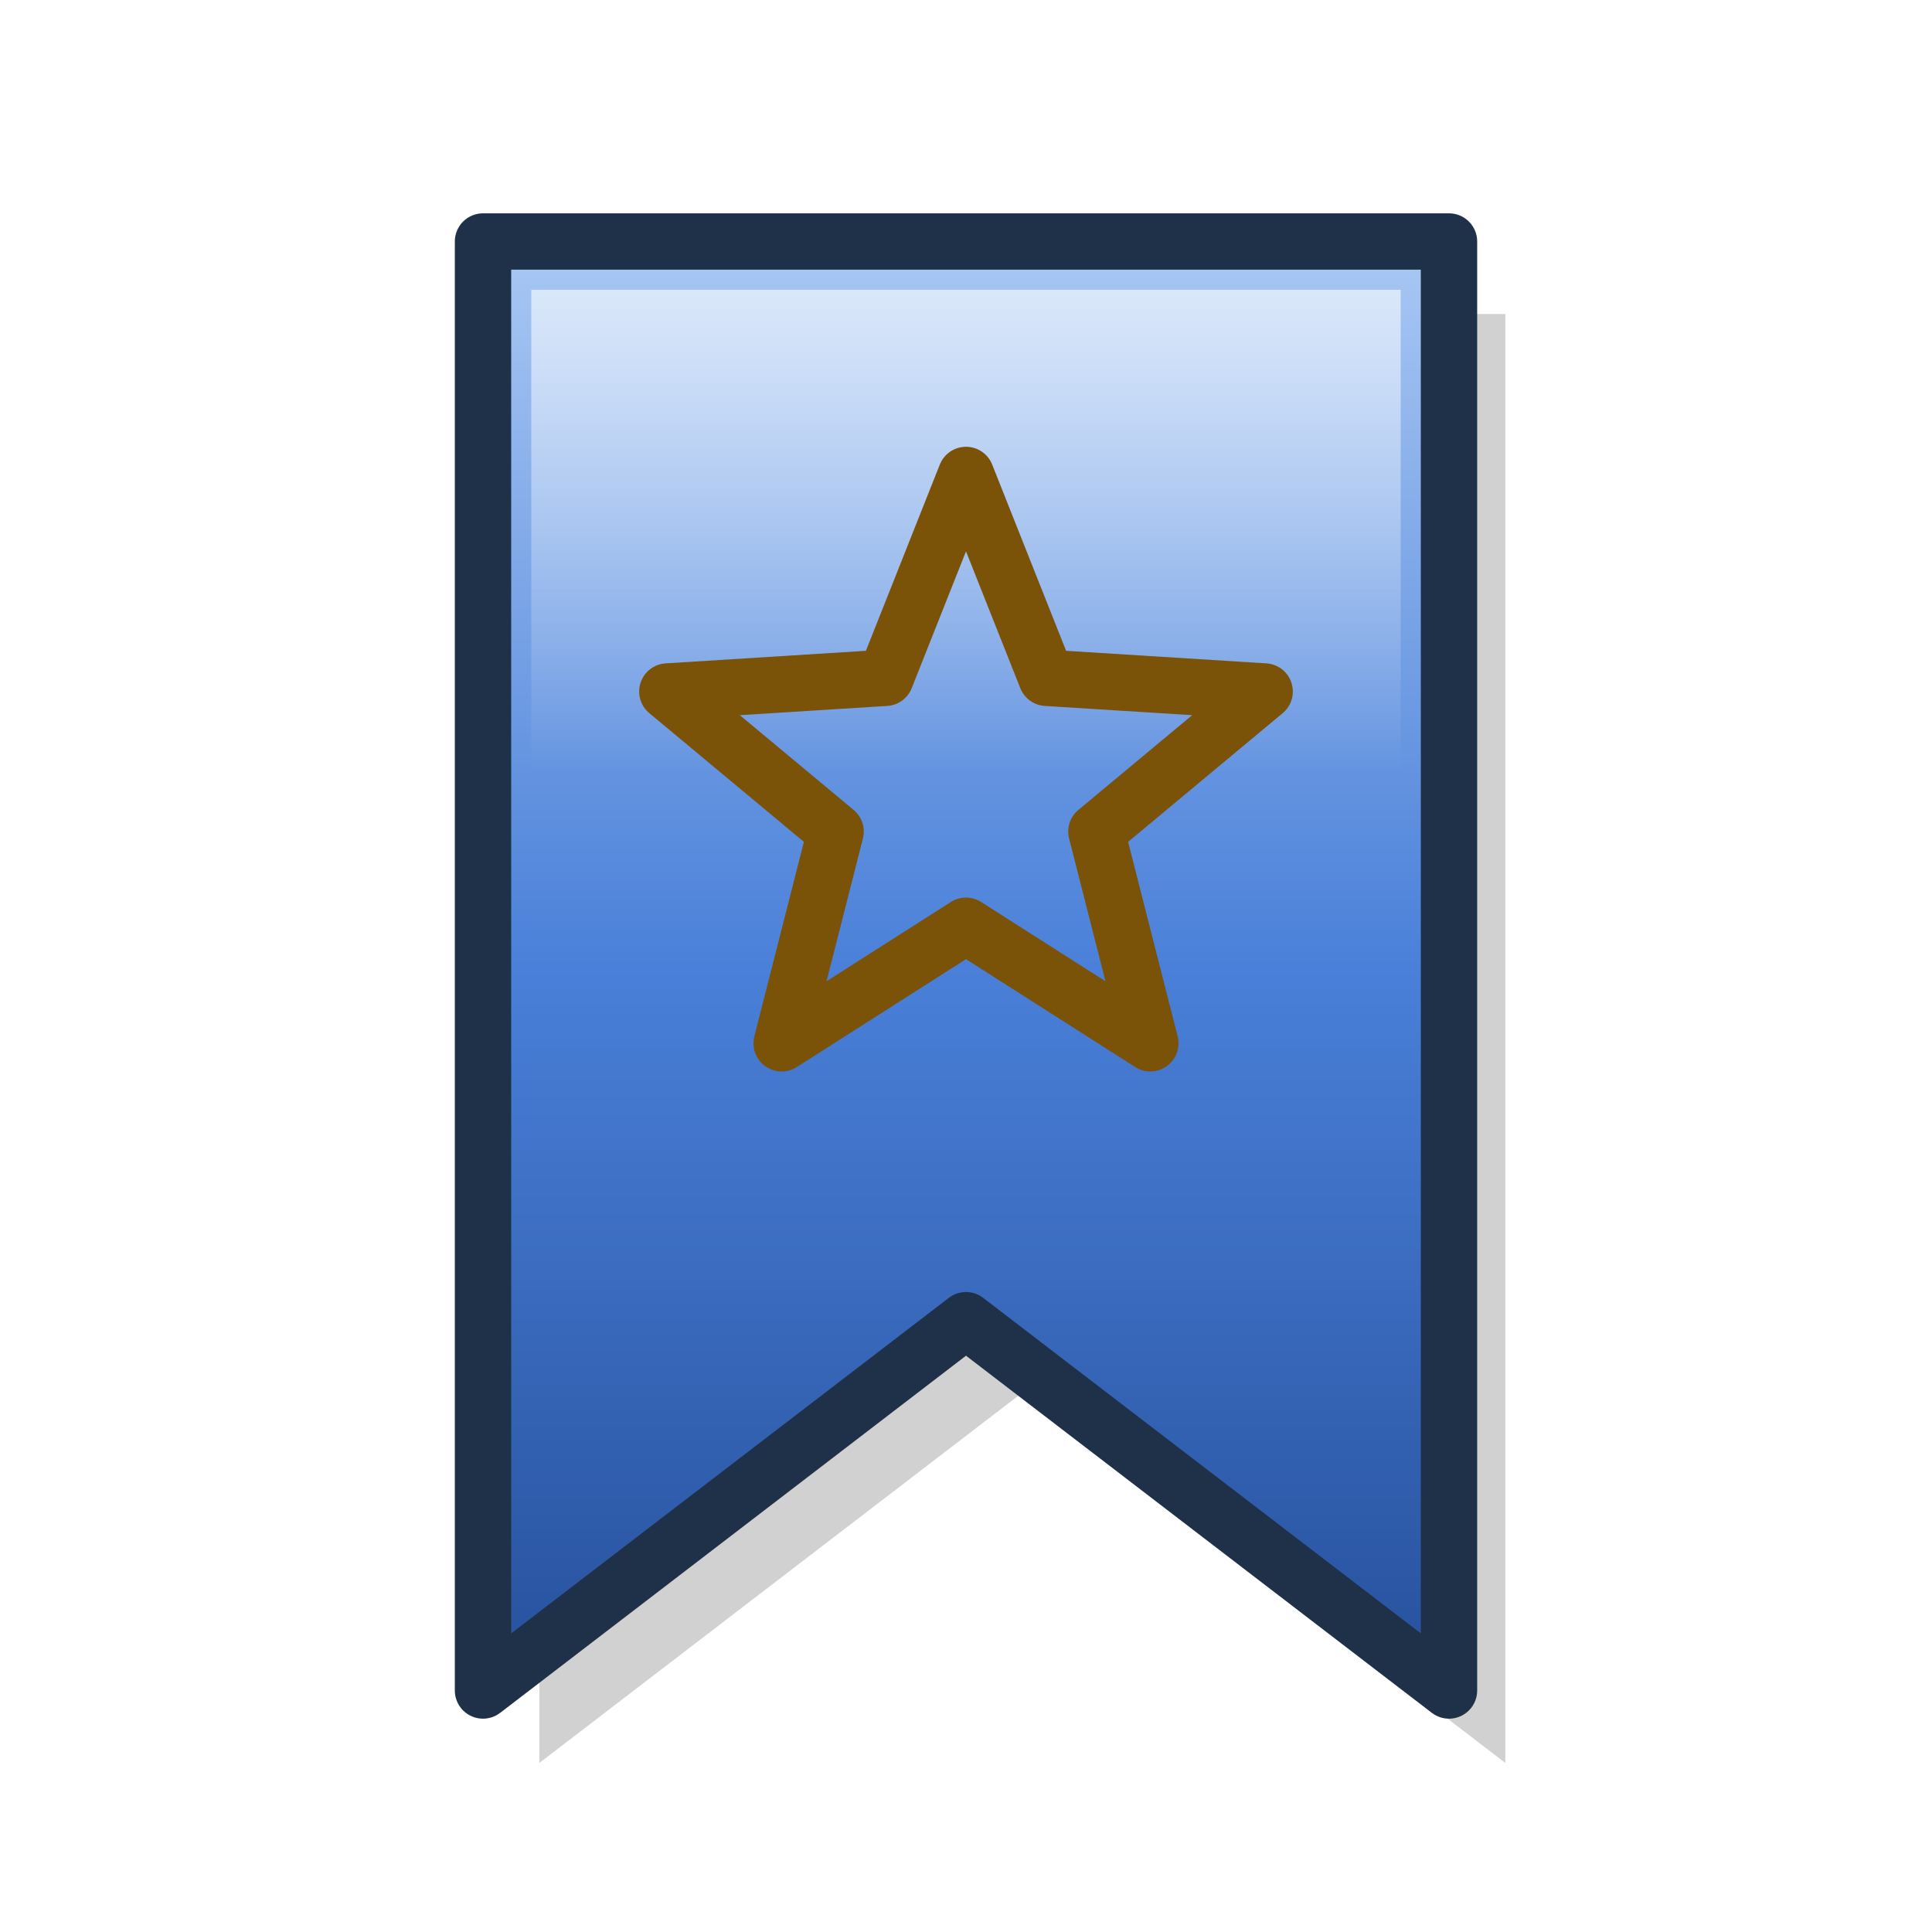
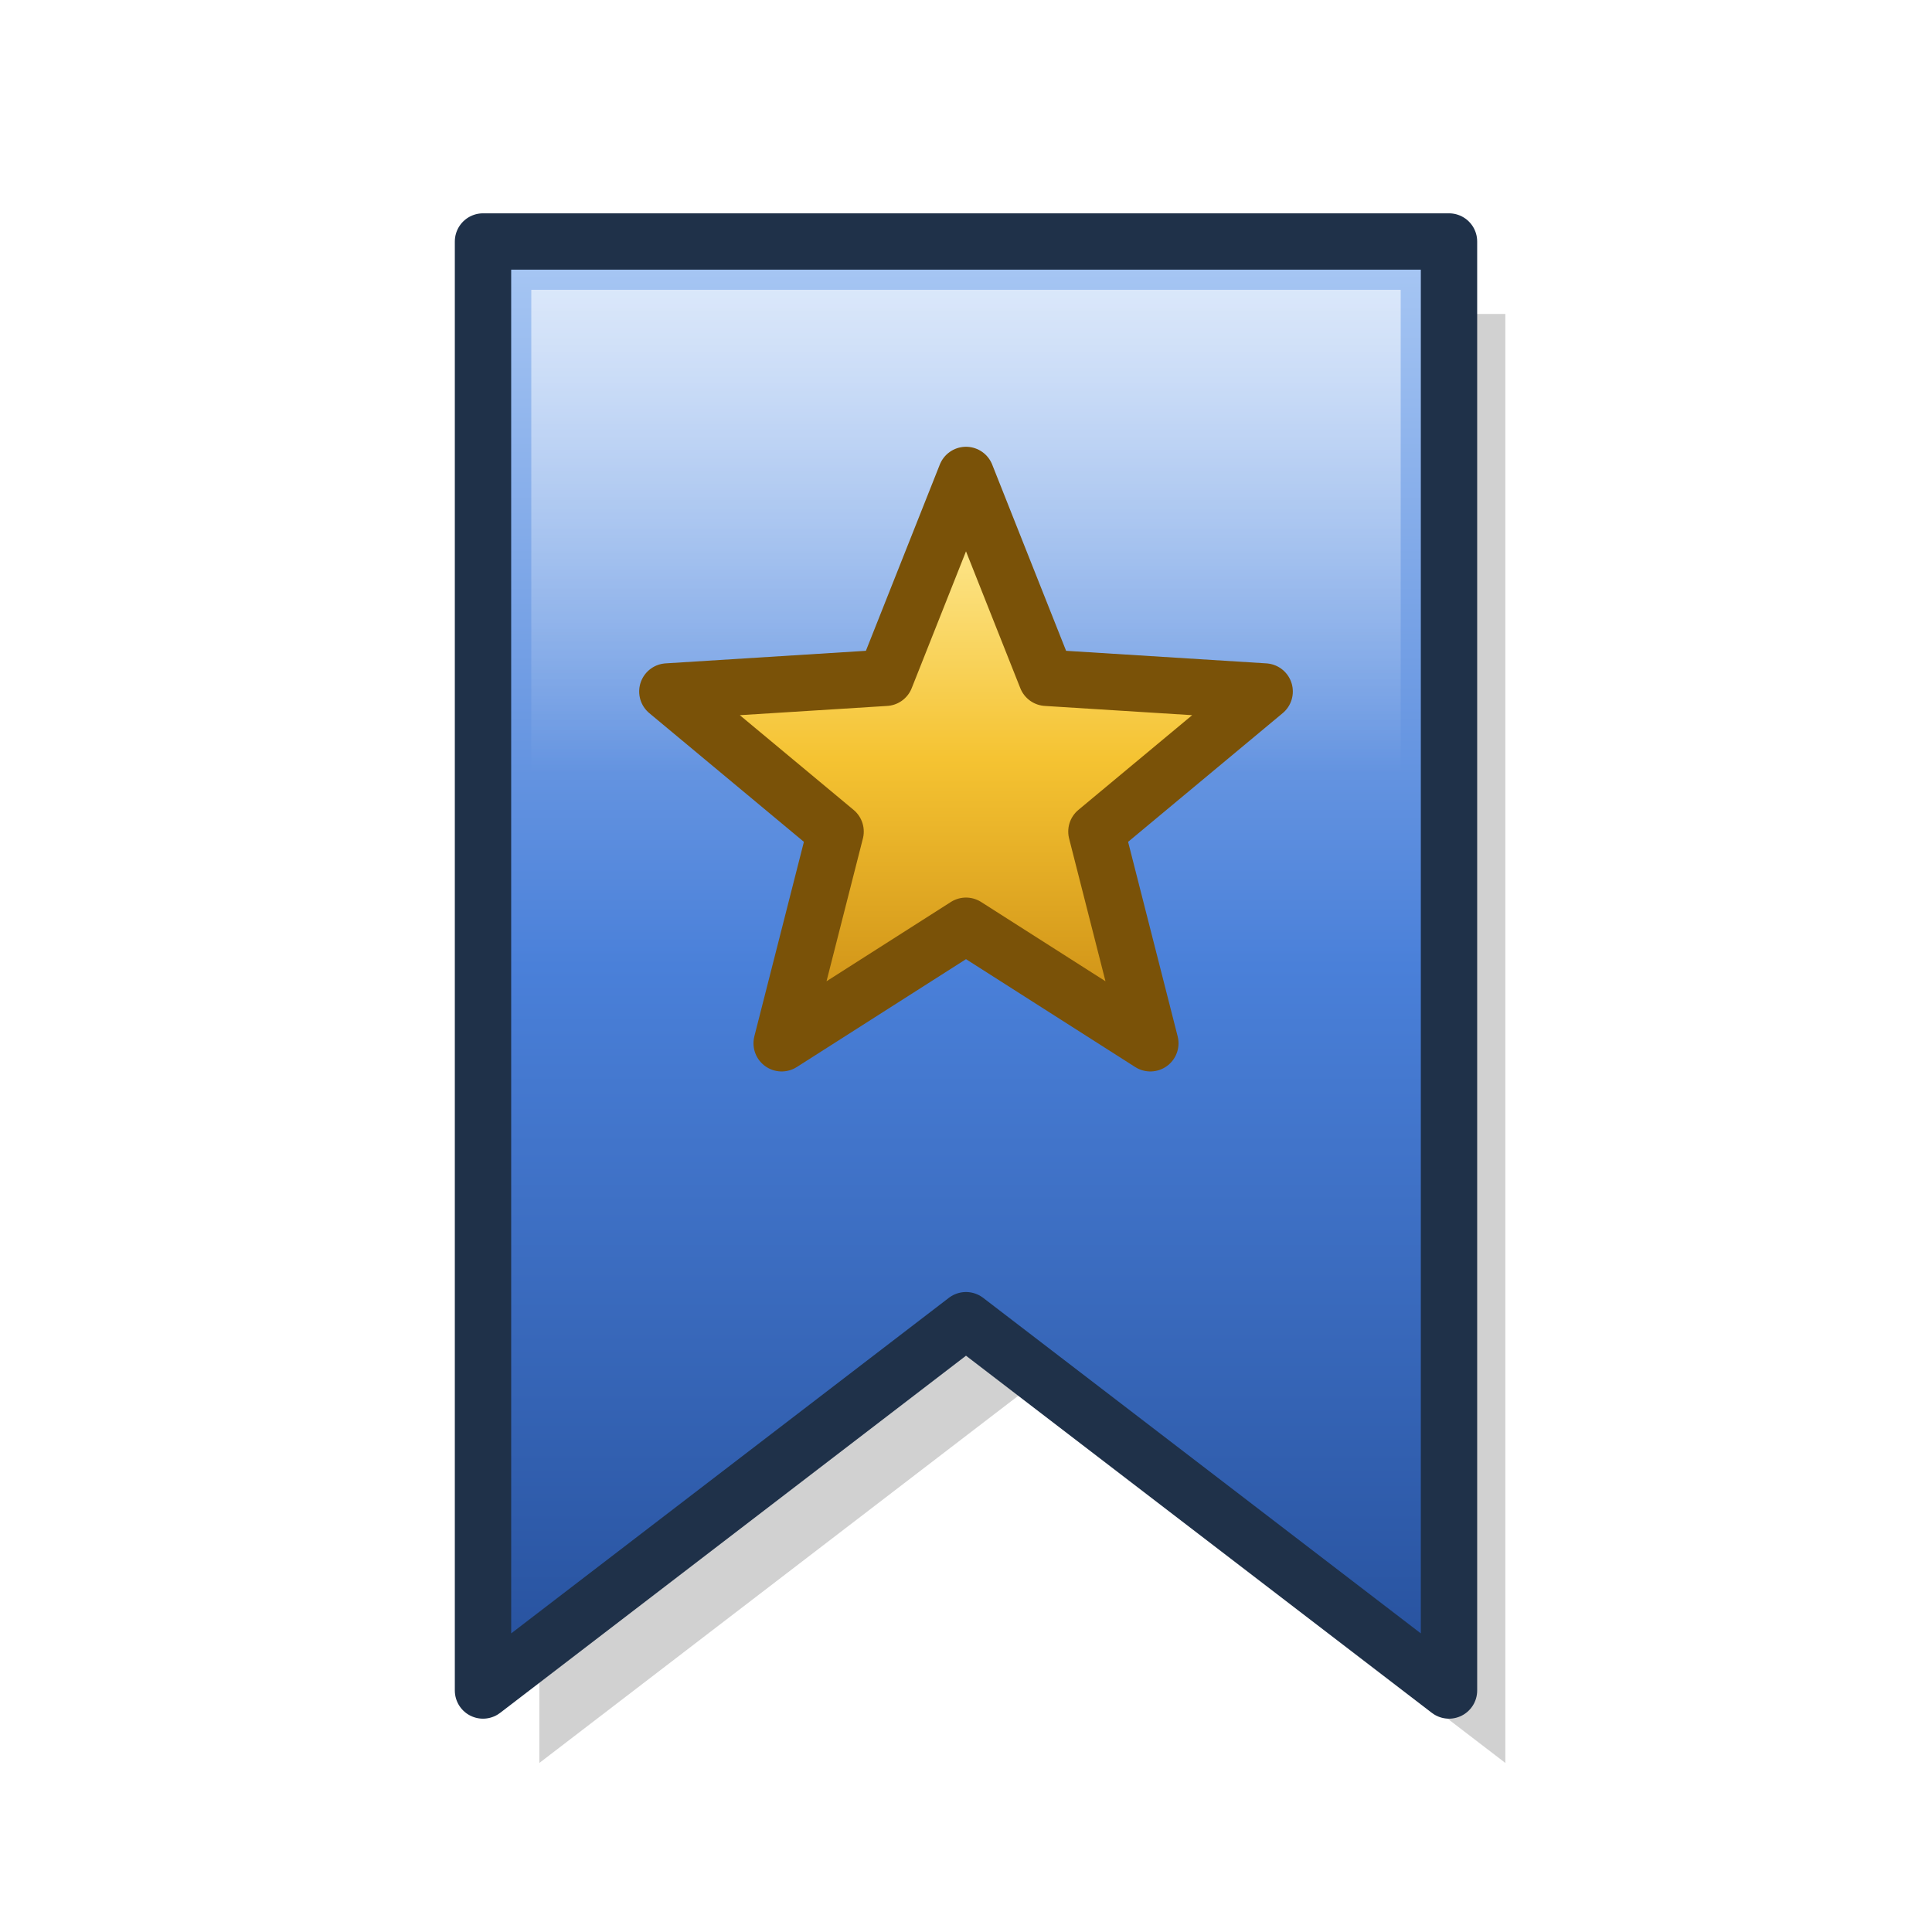
<svg xmlns="http://www.w3.org/2000/svg" viewBox="0 0 24 24" width="24" height="24">
  <defs>
    <linearGradient id="g" x1="0" y1="0" x2="0" y2="1">
      <stop offset="0" stop-color="#a9c8f4" />
      <stop offset="0.5" stop-color="#4a80d9" />
      <stop offset="1" stop-color="#26509c" />
    </linearGradient>
    <linearGradient id="s" x1="0" y1="0" x2="0" y2="1">
      <stop offset="0" stop-color="#fff0a6" />
      <stop offset="0.5" stop-color="#f5c332" />
      <stop offset="1" stop-color="#c98a12" />
    </linearGradient>
    <linearGradient id="gloss" x1="0" y1="0" x2="0" y2="1">
      <stop offset="0" stop-color="#ffffff" stop-opacity="0.6" />
      <stop offset="1" stop-color="#ffffff" stop-opacity="0" />
    </linearGradient>
  </defs>
  <path d="M6 3 H18 V21 L12 16.4 L6 21 Z" fill="#000000" opacity="0.18" transform="translate(0.7 0.9)" />
  <path d="M6 3 H18 V21 L12 16.4 L6 21 Z" fill="url(#g)" stroke="#1f3149" stroke-width="0.7" stroke-linejoin="round" />
  <path d="M6.6 3.6 H17.4 V9.6 H6.6 Z" fill="url(#gloss)" />
-   <path d="M12.00 5.90 L13.00 8.42 L15.71 8.59 L13.62 10.33 L14.29 12.96 L12.00 11.50 L9.71 12.96 L10.38 10.33 L8.29 8.59 L11.00 8.42 Z" fill="none" stroke="#7a5208" stroke-width="0.7" stroke-linejoin="round" />
+   <path d="M12.00 5.90 L13.00 8.42 L15.71 8.59 L13.62 10.33 L14.29 12.96 L12.00 11.50 L9.71 12.96 L10.38 10.33 L8.29 8.59 L11.00 8.42 Z" fill="url(#s)" stroke="#7a5208" stroke-width="0.7" stroke-linejoin="round" />
</svg>
